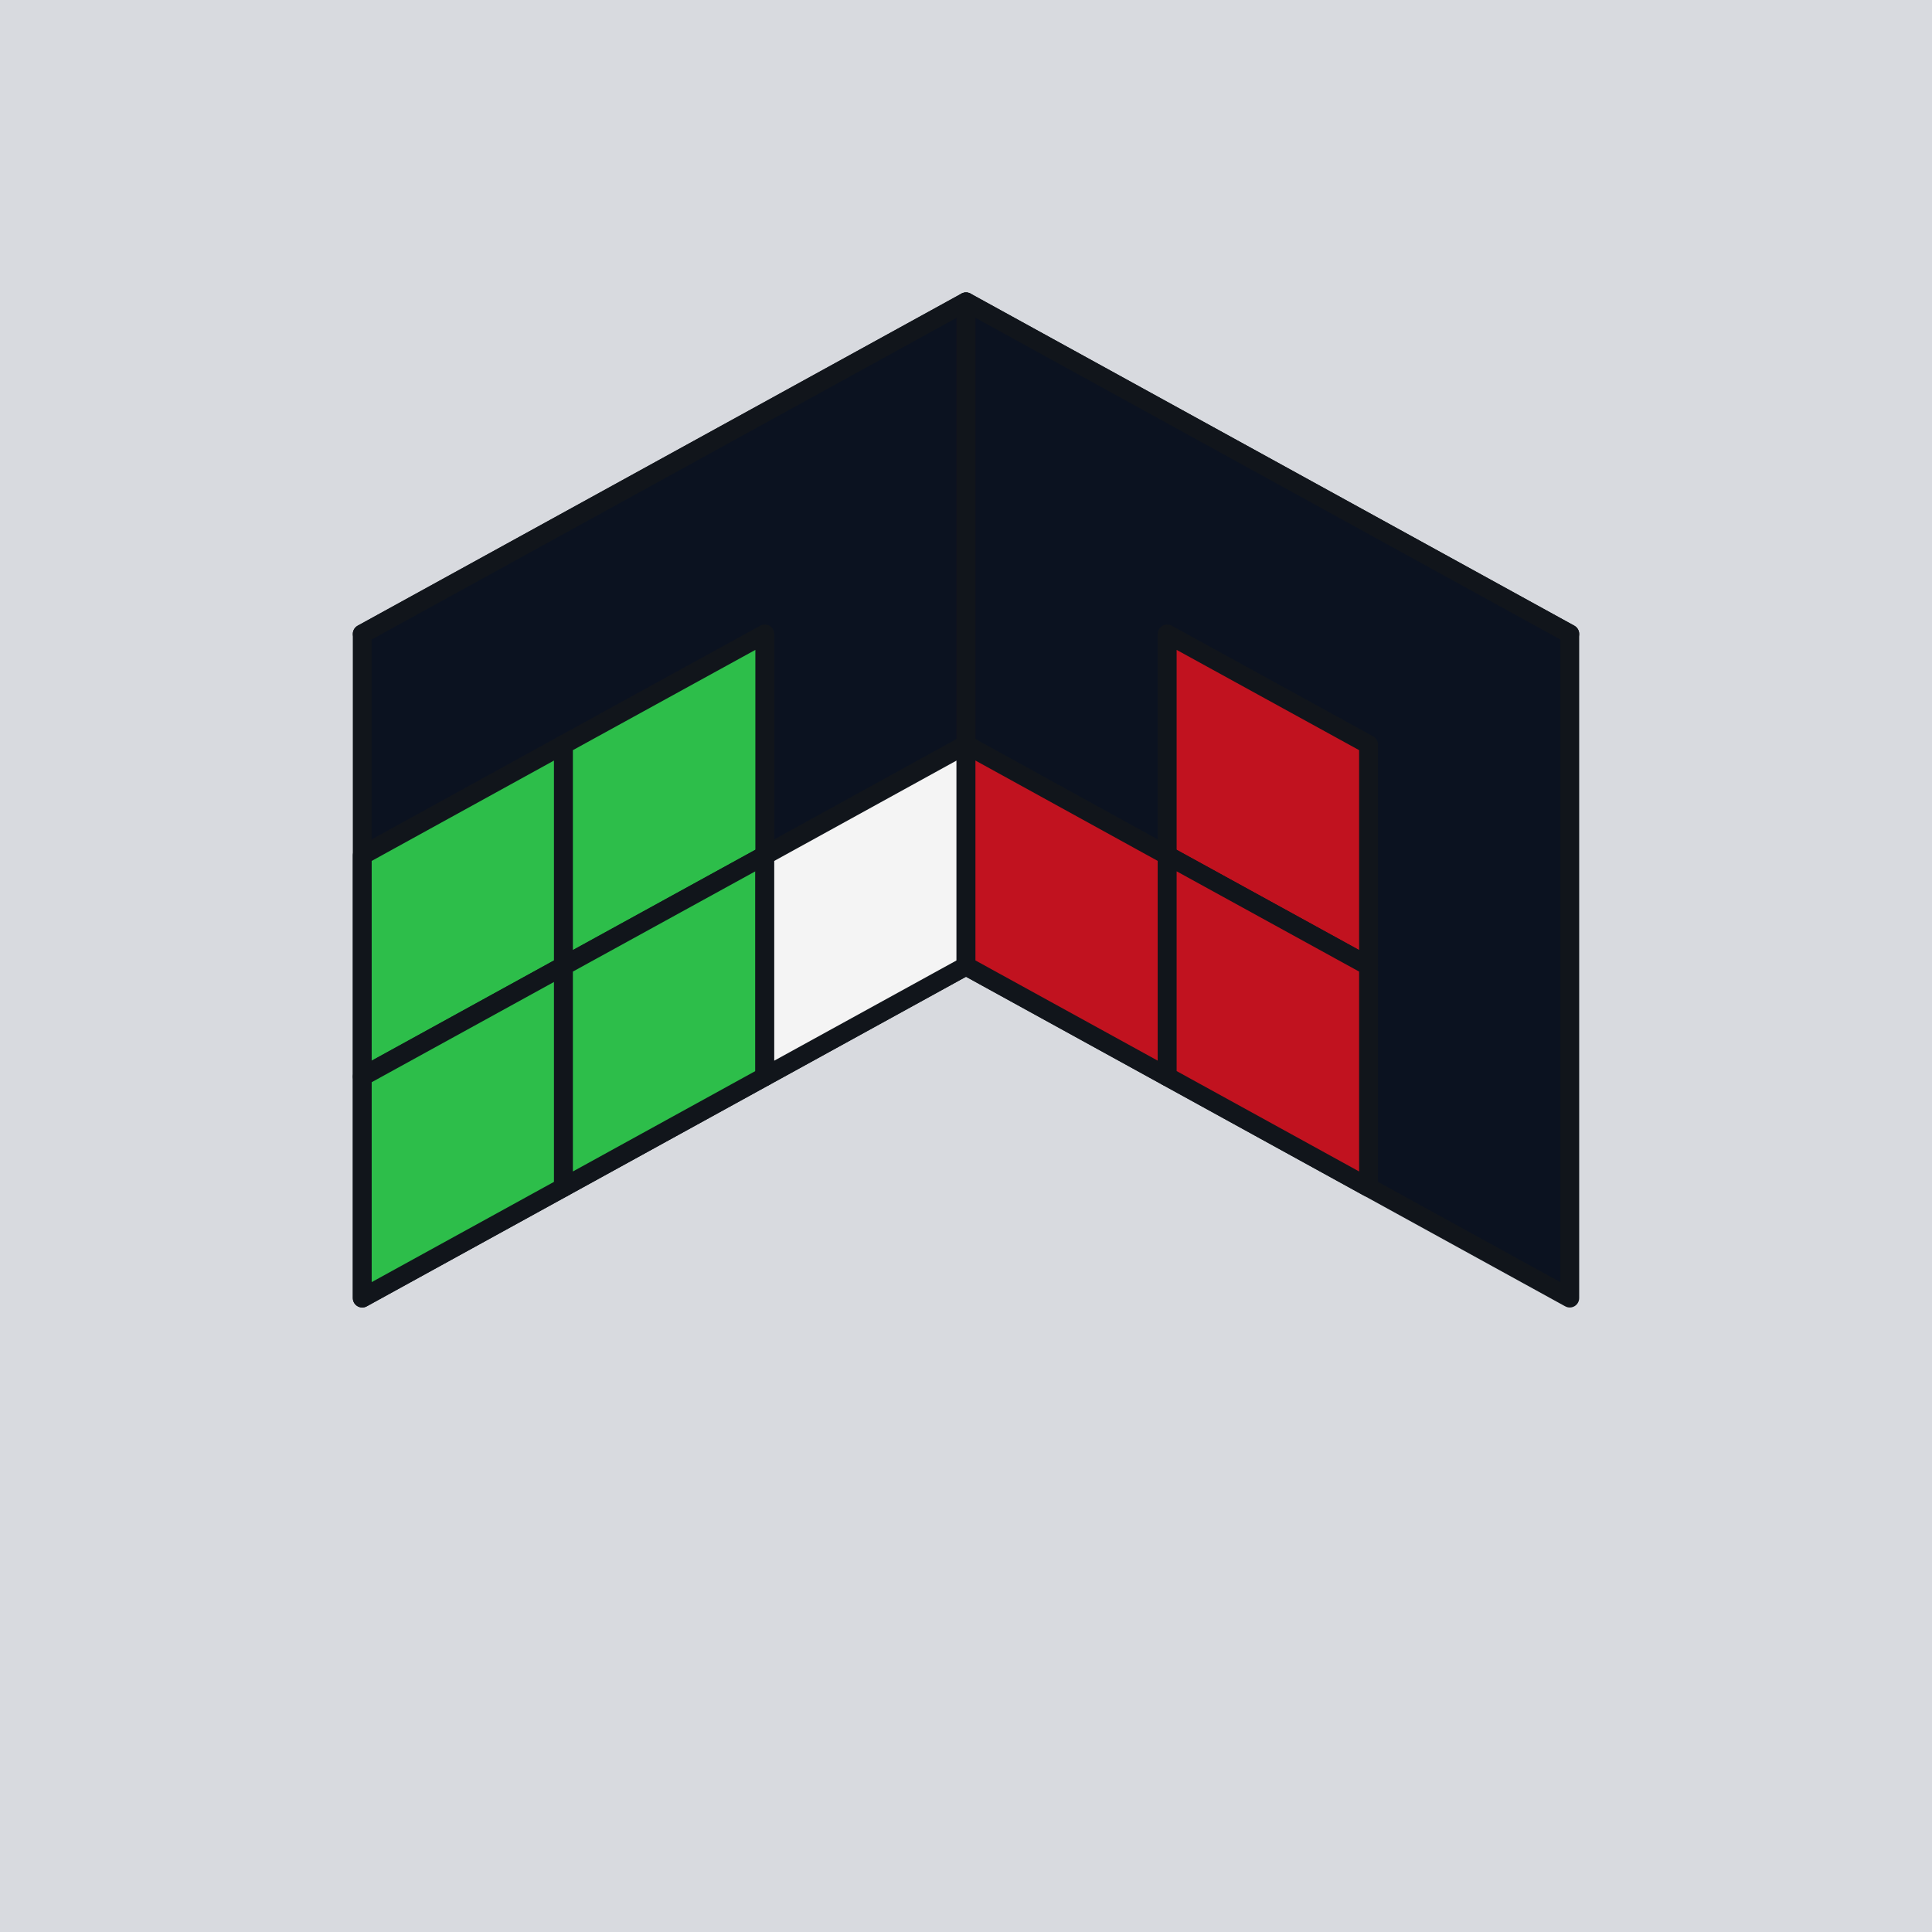
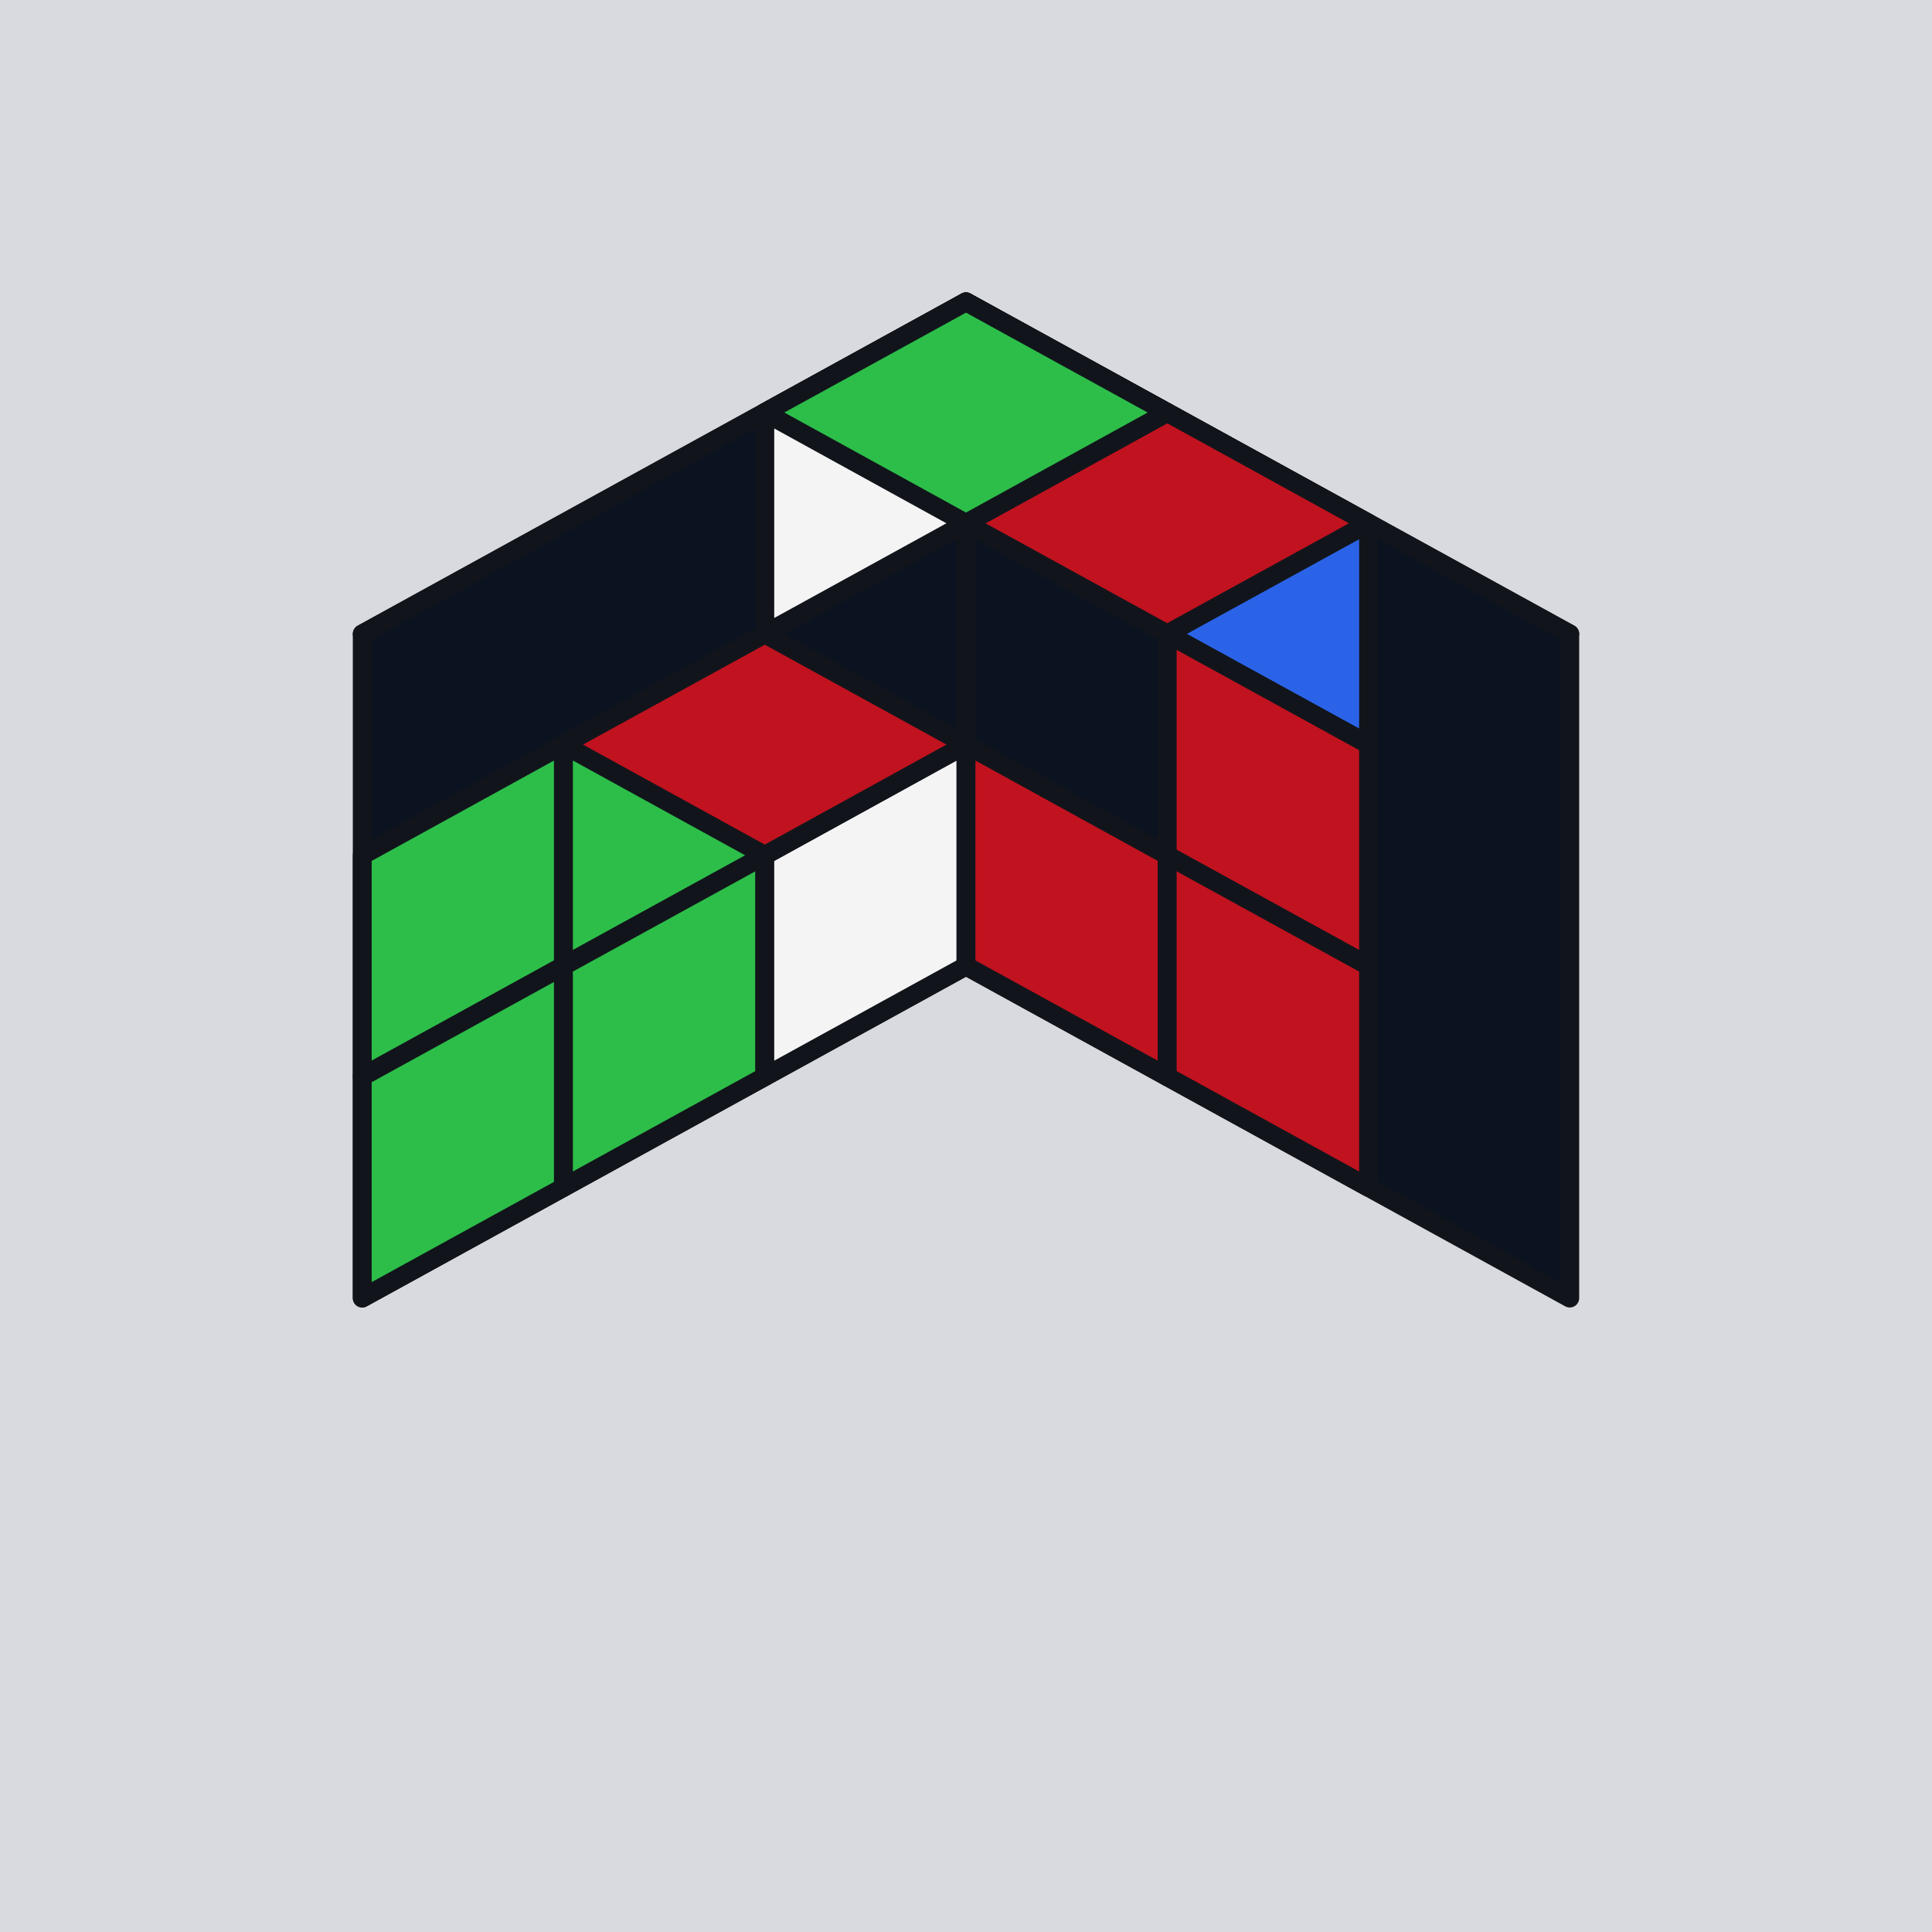
<svg xmlns="http://www.w3.org/2000/svg" viewBox="0 0 128 128">
  <rect x="0" y="0" width="128" height="128" fill="#D8DADF" />
  <polygon points="64.00,64.00 104.00,42.00 64.00,20.00 24.00,42.00" fill="#0B1220" stroke="#11151B" stroke-width="1.25" stroke-linejoin="round" />
  <polygon points="24.00,42.00 64.00,20.00 64.00,64.00 24.00,86.00" fill="#0B1220" stroke="#11151B" stroke-width="1.25" stroke-linejoin="round" />
  <polygon points="64.00,20.00 104.00,42.00 104.00,86.00 64.00,64.00" fill="#0B1220" stroke="#11151B" stroke-width="1.25" stroke-linejoin="round" />
+   <polygon points="50.67,27.33 64.00,20.00 64.00,34.67 50.67,42.00" fill="#F4F4F4" stroke="#11151B" stroke-width="1.25" stroke-linejoin="round" />
  <polygon points="24.00,56.67 37.33,49.33 37.33,64.00 24.00,71.33" fill="#2DBE4A" stroke="#11151B" stroke-width="1.25" stroke-linejoin="round" />
  <polygon points="37.33,49.33 50.67,42.00 50.67,56.67 37.33,64.00" fill="#2DBE4A" stroke="#11151B" stroke-width="1.25" stroke-linejoin="round" />
  <polygon points="24.00,71.33 37.33,64.00 37.33,78.67 24.00,86.00" fill="#2DBE4A" stroke="#11151B" stroke-width="1.25" stroke-linejoin="round" />
  <polygon points="37.33,64.00 50.67,56.67 50.67,71.33 37.33,78.67" fill="#2DBE4A" stroke="#11151B" stroke-width="1.25" stroke-linejoin="round" />
  <polygon points="50.67,56.67 64.00,49.33 64.00,64.00 50.67,71.33" fill="#F4F4F4" stroke="#11151B" stroke-width="1.25" stroke-linejoin="round" />
+   <polygon points="64.00,20.00 77.33,27.33 77.33,42.00 64.00,34.67" fill="#C1121F" stroke="#11151B" stroke-width="1.25" stroke-linejoin="round" />
+   <polygon points="77.33,27.33 90.67,34.67 90.67,49.33 77.33,42.00" fill="#2B63E8" stroke="#11151B" stroke-width="1.25" stroke-linejoin="round" />
  <polygon points="77.33,42.00 90.67,49.33 90.67,64.00 77.33,56.67" fill="#C1121F" stroke="#11151B" stroke-width="1.25" stroke-linejoin="round" />
  <polygon points="64.00,49.33 77.33,56.67 77.33,71.33 64.00,64.00" fill="#C1121F" stroke="#11151B" stroke-width="1.25" stroke-linejoin="round" />
  <polygon points="77.33,56.67 90.67,64.00 90.67,78.67 77.33,71.33" fill="#C1121F" stroke="#11151B" stroke-width="1.25" stroke-linejoin="round" />
+   <polygon points="50.67,56.67 64.00,49.33 50.67,42.00 37.33,49.33" fill="#C1121F" stroke="#11151B" stroke-width="1.25" stroke-linejoin="round" />
+   <polygon points="77.33,42.00 90.67,34.67 77.33,27.33 64.00,34.67" fill="#C1121F" stroke="#11151B" stroke-width="1.25" stroke-linejoin="round" />
+   <polygon points="64.00,34.67 77.33,27.33 64.00,20.00 50.67,27.33" fill="#2DBE4A" stroke="#11151B" stroke-width="1.25" stroke-linejoin="round" />
</svg>
